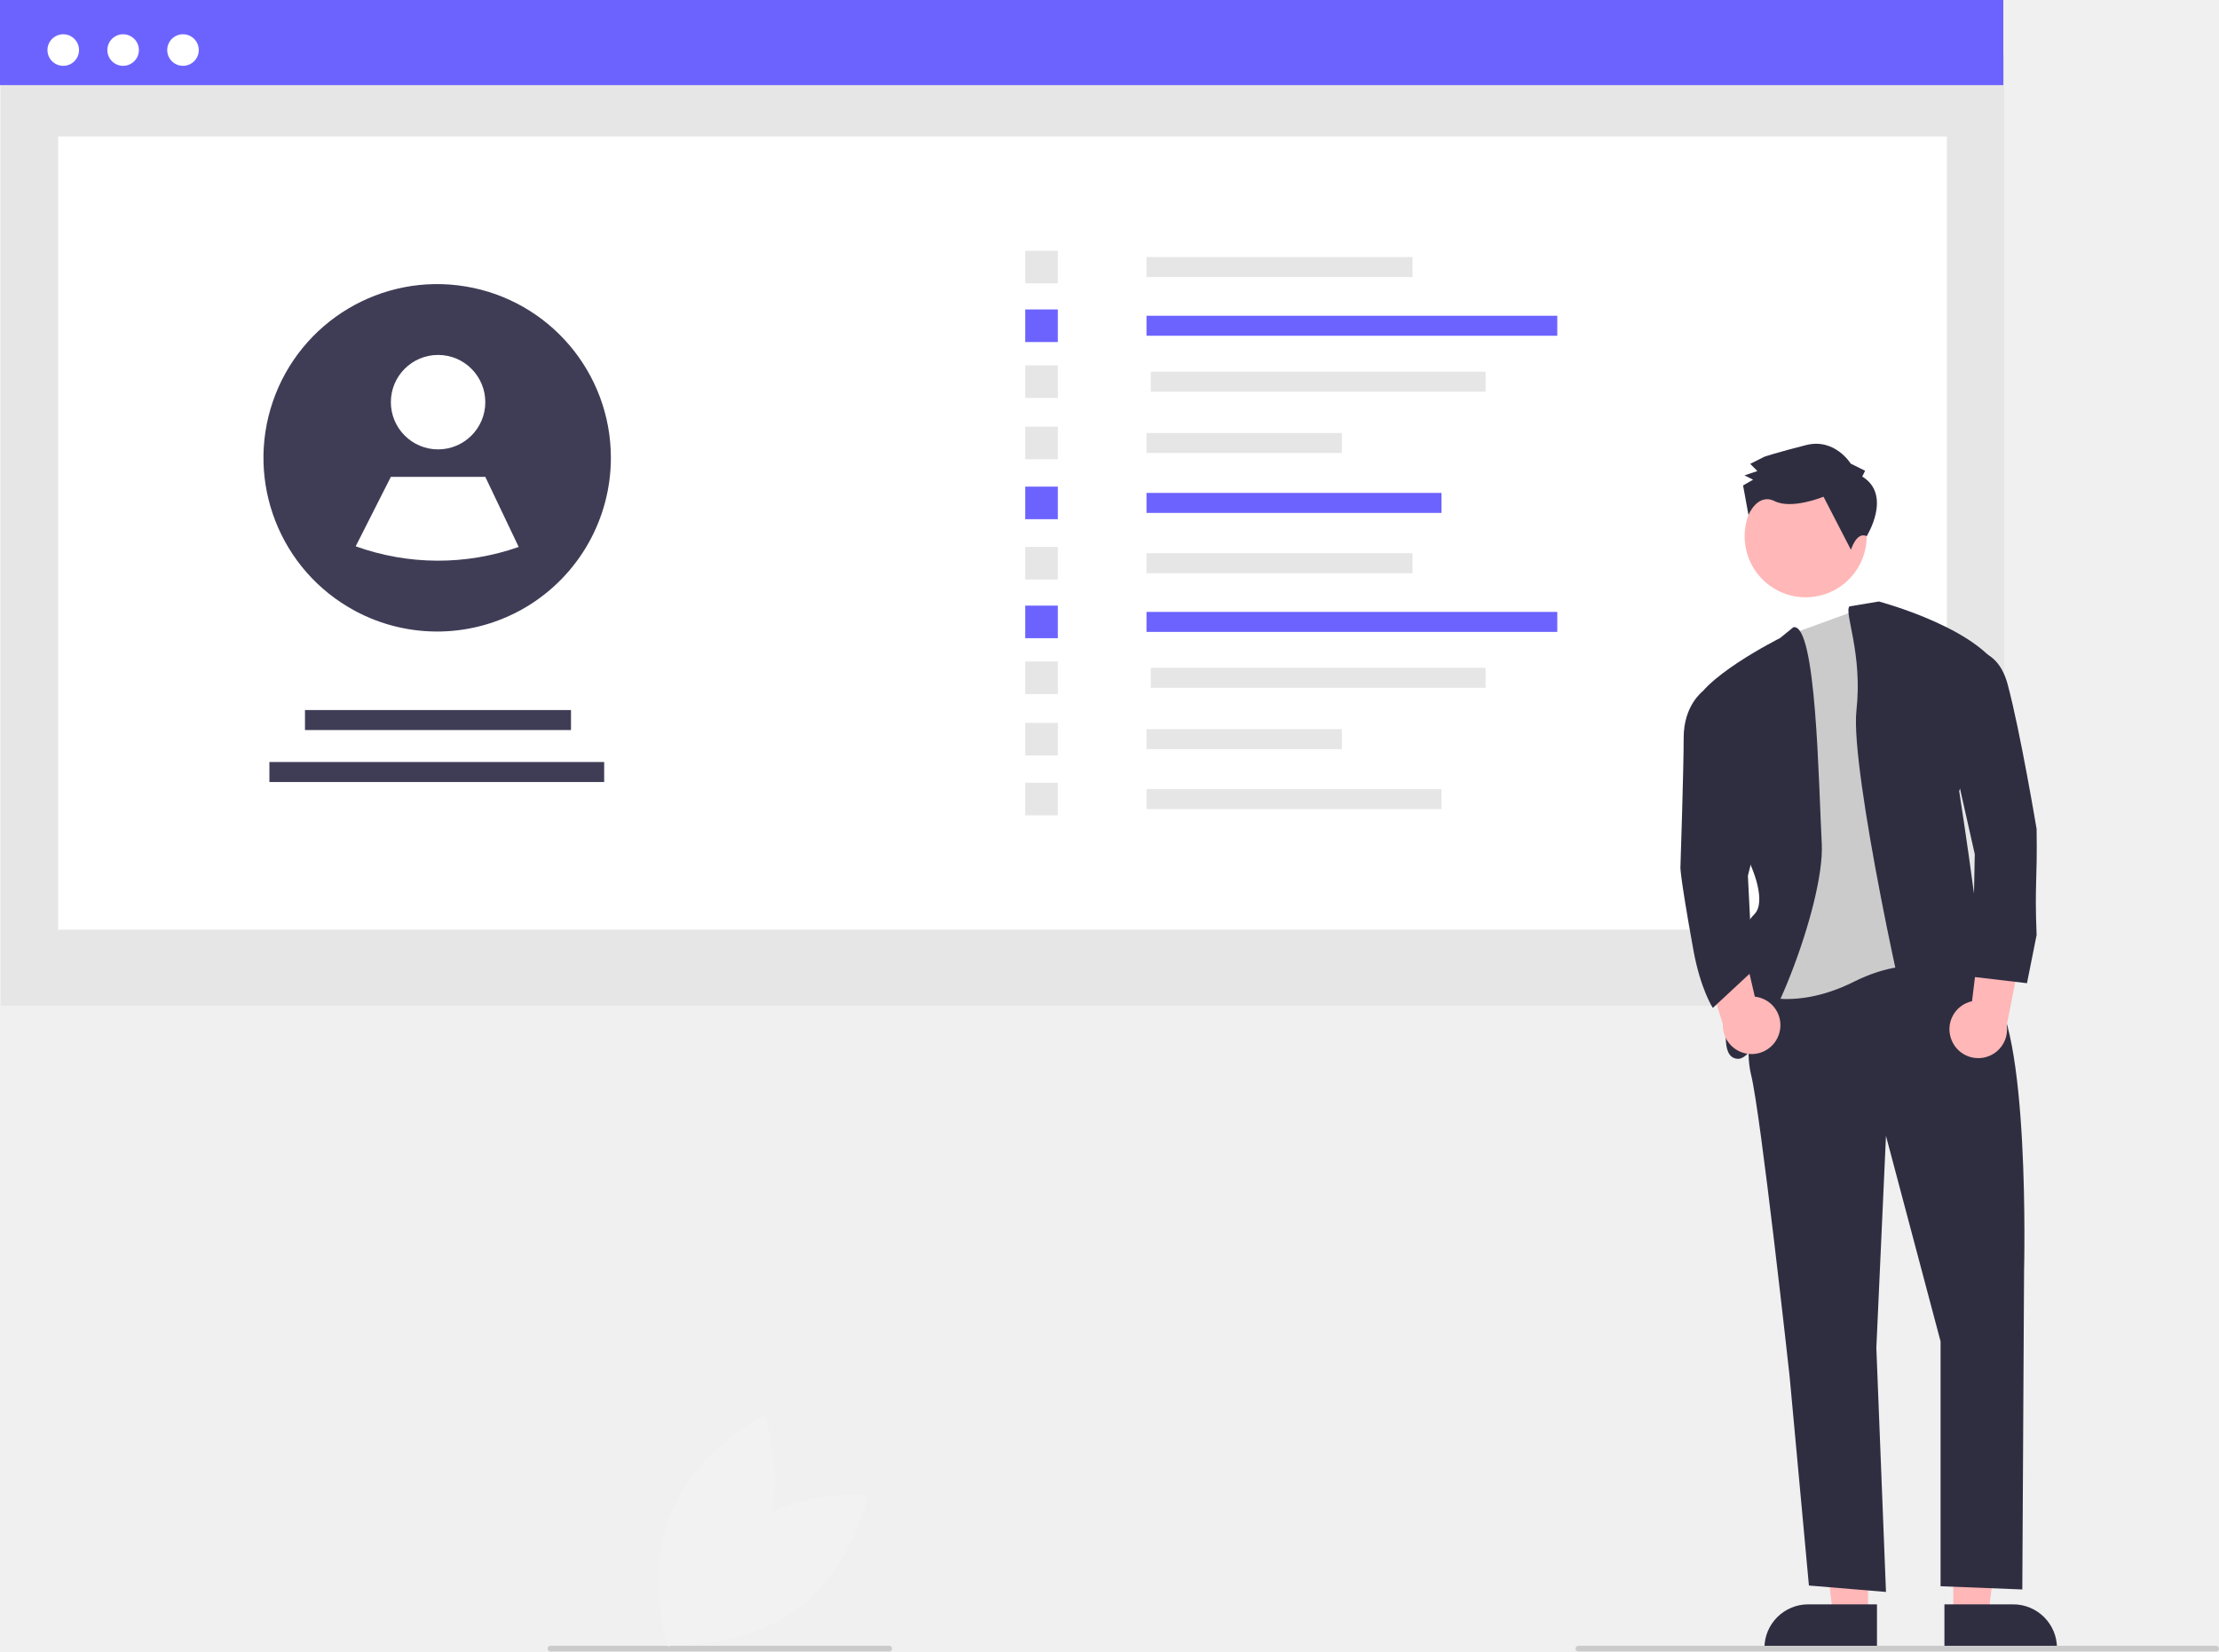
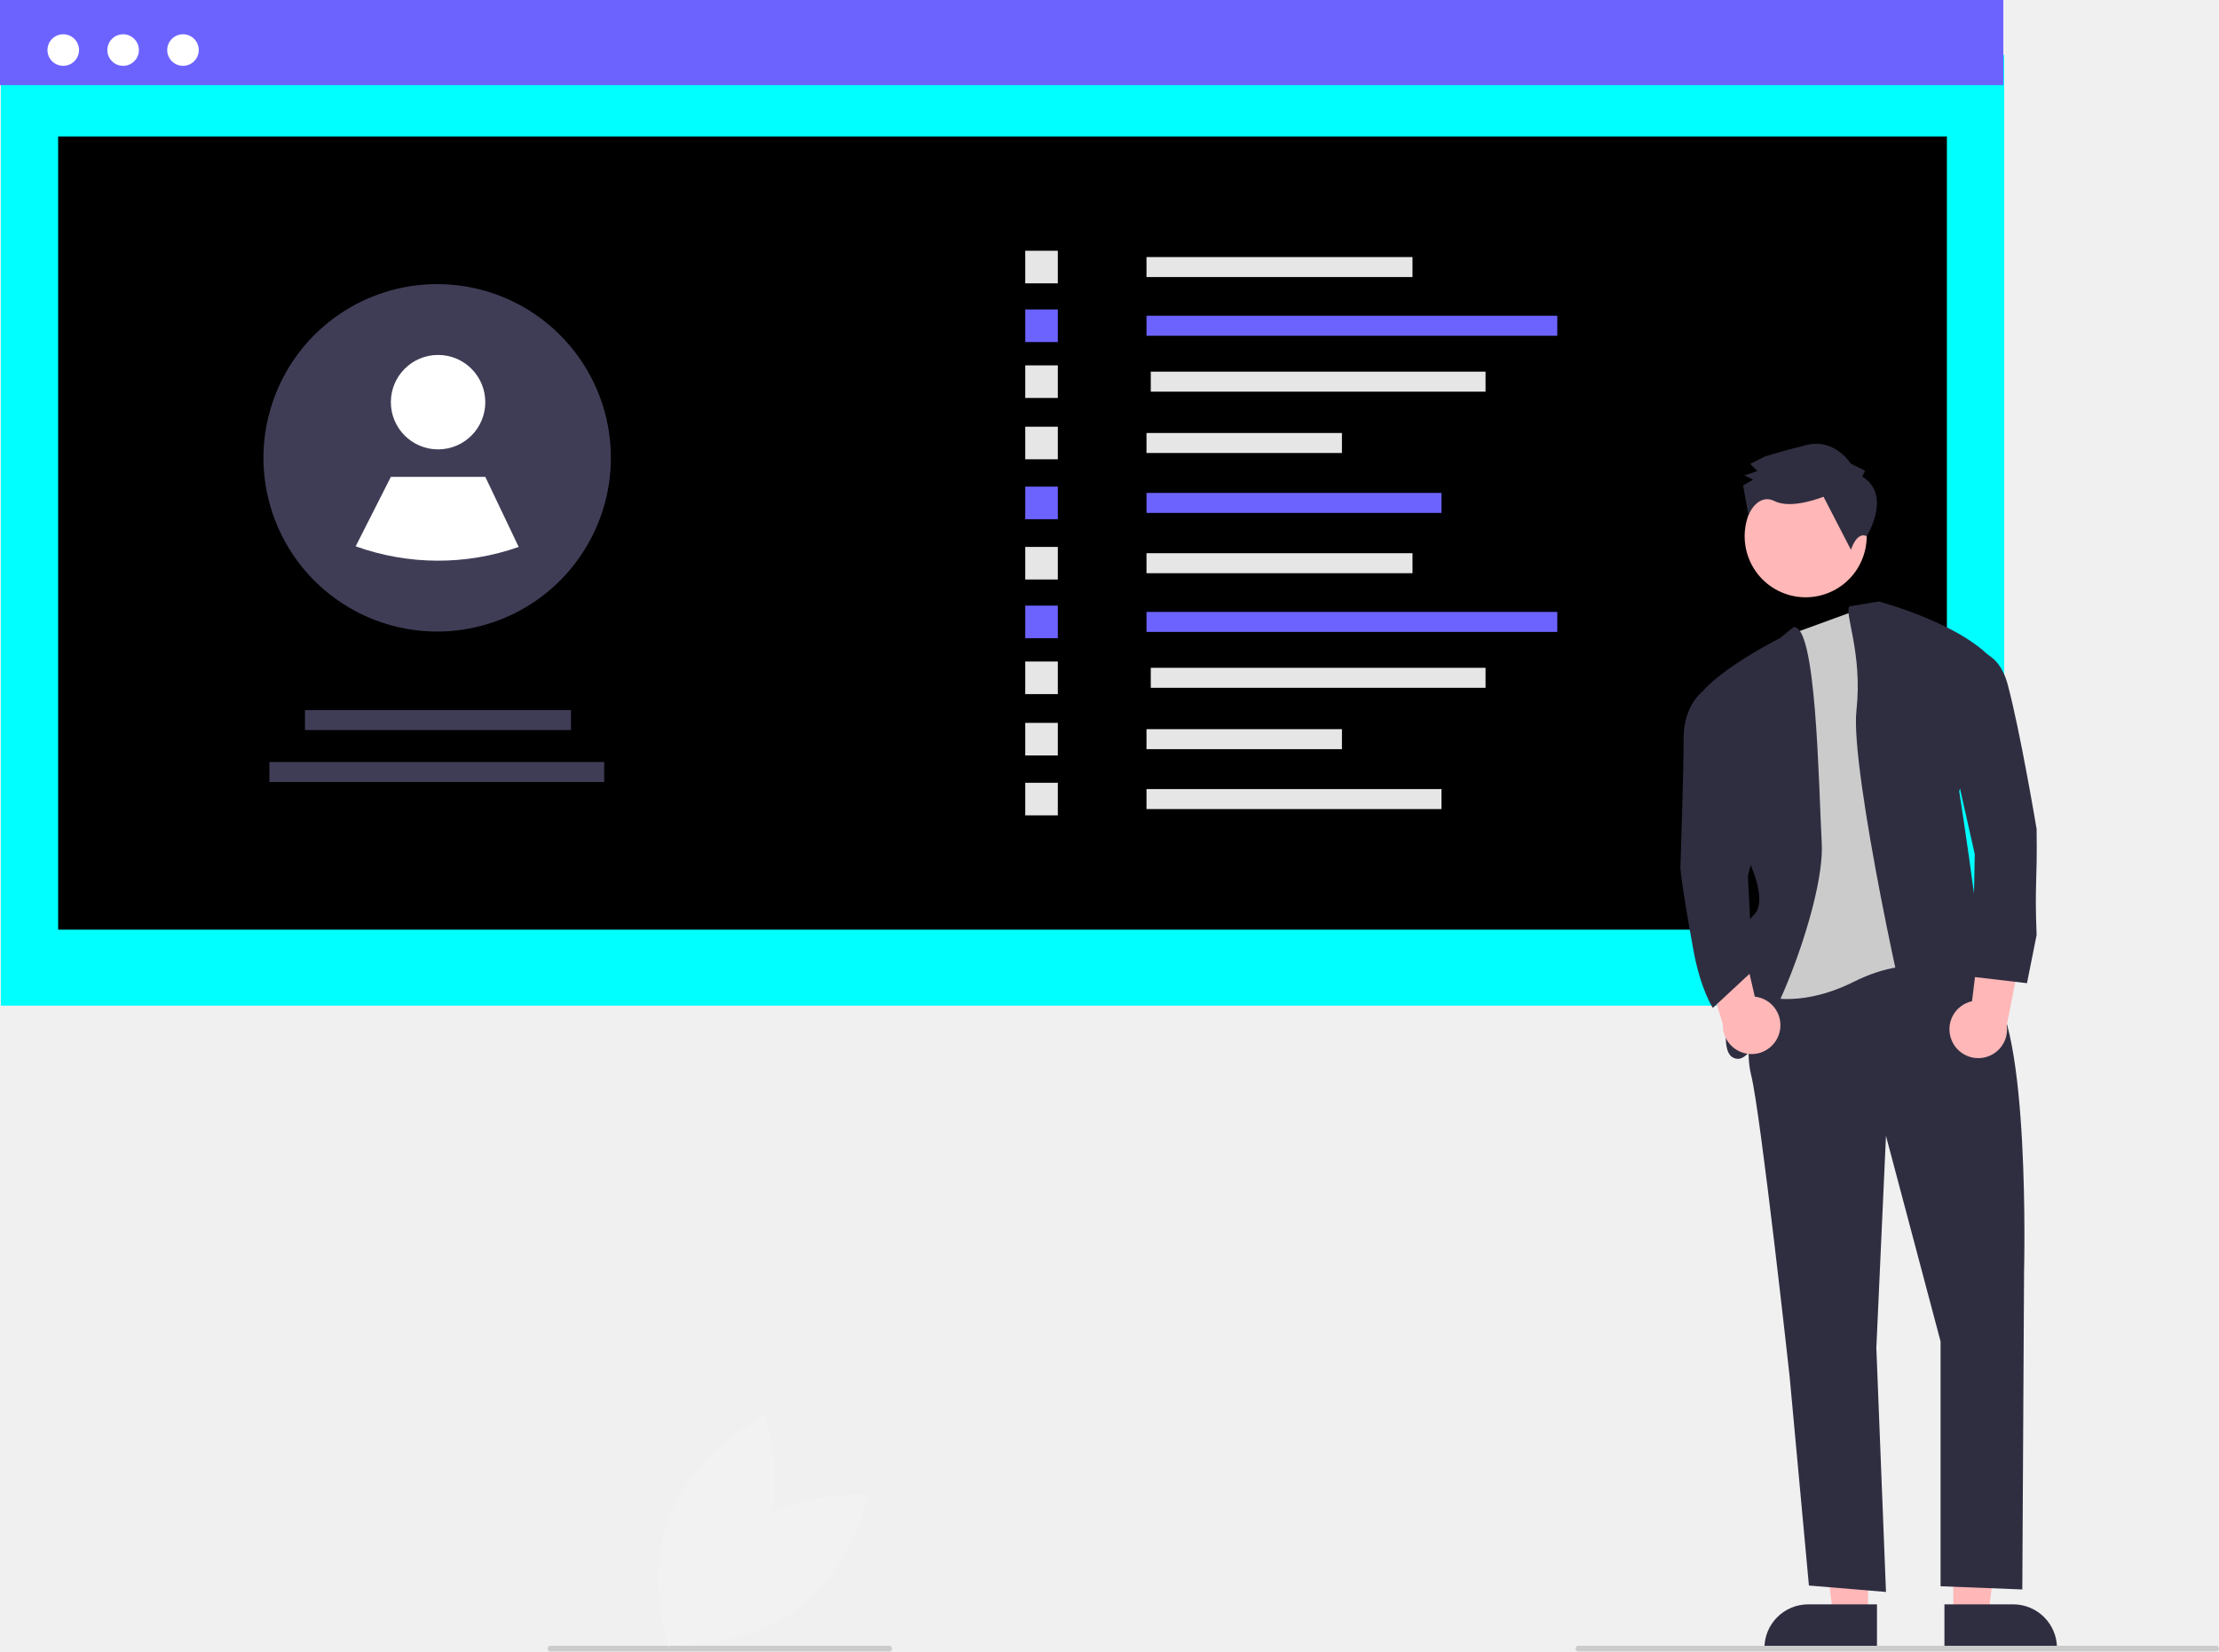
<svg xmlns="http://www.w3.org/2000/svg" id="a94ba0b8-26cf-4acb-8f4d-19fff06c7e94" data-name="Layer 1" width="779.32" height="579.944" viewBox="0 0 779.32 579.944">
-   <rect id="ab2e16f2-9798-47da-b25d-769524f3c86f" data-name="Rectangle 62" x="0.3" y="19.289" width="703.576" height="333.859" fill="#e6e6e6" />
-   <rect id="bf81c03f-68cf-4889-8697-1102f95f97bb" data-name="Rectangle 75" x="20.419" y="47.918" width="663.339" height="278.549" fill="#fff" />
+   <rect id="ab2e16f2-9798-47da-b25d-769524f3c86f" data-name="Rectangle 62" x="0.3" y="19.289" width="703.576" height="333.859" fill="aqua" />
+   <rect id="bf81c03f-68cf-4889-8697-1102f95f97bb" data-name="Rectangle 75" x="20.419" y="47.918" width="663.339" height="278.549" fill="" />
  <rect id="f065dccc-d150-492a-a09f-a7f3f89523f0" data-name="Rectangle 80" width="703.576" height="29.89" fill="#6c63ff" />
  <circle id="bdbbf39c-df25-4682-8b85-5a6af4a1bd14" data-name="Ellipse 90" cx="22.212" cy="17.576" r="5.54" fill="#fff" />
  <circle id="abcd4292-0b1f-4102-9b5e-e8bbd87baabc" data-name="Ellipse 91" cx="43.24" cy="17.576" r="5.54" fill="#fff" />
  <circle id="a3fb731e-8b3d-41ca-96f2-91600dc0b434" data-name="Ellipse 92" cx="64.269" cy="17.576" r="5.54" fill="#fff" />
  <rect x="402.655" y="90.268" width="93.423" height="7.022" fill="#e6e6e6" />
  <rect x="402.655" y="110.882" width="144.266" height="7.022" fill="#6c63ff" />
  <rect x="404.155" y="130.514" width="117.573" height="7.022" fill="#e6e6e6" />
  <rect x="402.655" y="152.055" width="68.637" height="7.022" fill="#e6e6e6" />
  <rect x="402.655" y="173.095" width="103.592" height="7.022" fill="#6c63ff" />
  <rect x="360.074" y="88.059" width="11.44" height="11.44" fill="#e6e6e6" />
  <rect x="360.074" y="108.673" width="11.44" height="11.44" fill="#6c63ff" />
  <rect x="360.074" y="128.305" width="11.44" height="11.44" fill="#e6e6e6" />
  <rect x="360.074" y="149.846" width="11.44" height="11.44" fill="#e6e6e6" />
  <rect x="360.074" y="170.887" width="11.44" height="11.44" fill="#6c63ff" />
  <rect x="402.655" y="194.268" width="93.423" height="7.022" fill="#e6e6e6" />
  <rect x="402.655" y="214.882" width="144.266" height="7.022" fill="#6c63ff" />
  <rect x="404.155" y="234.514" width="117.573" height="7.022" fill="#e6e6e6" />
  <rect x="402.655" y="256.055" width="68.637" height="7.022" fill="#e6e6e6" />
  <rect x="402.655" y="277.095" width="103.592" height="7.022" fill="#e6e6e6" />
  <rect x="360.074" y="192.059" width="11.44" height="11.44" fill="#e6e6e6" />
  <rect x="360.074" y="212.673" width="11.44" height="11.44" fill="#6c63ff" />
  <rect x="360.074" y="232.305" width="11.44" height="11.44" fill="#e6e6e6" />
  <rect x="360.074" y="253.846" width="11.44" height="11.44" fill="#e6e6e6" />
  <rect x="360.074" y="274.887" width="11.44" height="11.44" fill="#e6e6e6" />
  <rect x="107.112" y="249.347" width="93.423" height="7.022" fill="#3f3d56" />
  <rect x="94.612" y="267.593" width="117.573" height="7.022" fill="#3f3d56" />
  <path d="M424.884,320.798a61.022,61.022,0,0,1-89.925,53.721l-.012-.012a61.004,61.004,0,1,1,89.936-53.71Z" transform="translate(-210.3401 -160.028)" fill="#3f3d56" />
  <circle cx="153.855" cy="141.226" r="16.583" fill="#fff" />
  <path d="M392.51,352.1a85.471,85.471,0,0,1-57.239-.222l-.012-.008,12.354-24.386h33.165Z" transform="translate(-210.3401 -160.028)" fill="#fff" />
  <polygon points="656.072 567.394 643.813 567.394 637.98 520.106 656.075 520.107 656.072 567.394" fill="#ffb7b7" />
  <path d="M869.539,739.306l-39.531-.001v-.5a15.387,15.387,0,0,1,15.386-15.386h.001l24.144.001Z" transform="translate(-210.3401 -160.028)" fill="#2f2e41" />
  <polygon points="686.016 567.394 698.276 567.394 704.108 520.106 686.014 520.107 686.016 567.394" fill="#ffb7b7" />
  <path d="M893.229,723.42l24.144-.001h.001a15.387,15.387,0,0,1,15.386,15.386v.5l-39.531.001Z" transform="translate(-210.3401 -160.028)" fill="#2f2e41" />
  <circle cx="844.498" cy="348.347" r="21.428" transform="translate(-53.56669 789.6158) rotate(-63.57977)" fill="#ffb7b7" />
  <path d="M828.719,495.759s-6.767,28.195-3.383,41.728,13.534,106.013,13.534,106.013l6.767,73.307,27.067,2.256L869.32,633.35l3.383-74.435,19.173,72.179v85.968l28.706,1.128.617-111.907s2.256-87.968-12.406-99.246-16.917-13.534-16.917-13.534Z" transform="translate(-210.3401 -160.028)" fill="#2f2e41" />
  <path d="M869.58,371.701l25.679,13.534,3.383,117.291s-14.661-9.022-37.217,2.256-37.217,3.383-37.217,3.383l13.534-50.751-5.639-67.668,8.065-7.32Z" transform="translate(-210.3401 -160.028)" fill="#cbcbcb" />
  <path d="M840.17,380.291l-4.685,3.816s-29.323,14.661-30.451,24.812l20.3,55.262s5.639,12.406,1.128,16.917-9.022,15.789-7.895,21.428-6.767,29.323,2.256,29.323,30.451-54.134,29.323-75.562S848.239,378.73,840.17,380.291Z" transform="translate(-210.3401 -160.028)" fill="#2f2e41" />
  <path d="M859.884,372.972l10.33-1.719s38.345,10.15,43.984,27.067l-15.789,39.473s11.278,72.179,7.895,72.179h-3.383s9.022,6.767,3.383,9.022-19.173,20.3-22.556,12.406-23.684-101.502-21.428-121.802S857.881,375.099,859.884,372.972Z" transform="translate(-210.3401 -160.028)" fill="#2f2e41" />
  <path d="M864.367,327.366l1.004-2.02-5.05-2.509s-5.571-9.065-15.652-6.517-14.616,4.072-14.616,4.072l-5.037,2.535,2.528,2.515-4.535,1.525,3.03,1.505-3.525,2.026,1.898,10.388s3.152-7.879,9.212-4.868,17.145-1.556,17.145-1.556l9.63,18.637s1.987-6.533,5.529-4.791C865.926,348.307,874.976,333.896,864.367,327.366Z" transform="translate(-210.3401 -160.028)" fill="#2f2e41" />
  <path d="M895.736,525.265a10.056,10.056,0,0,1,7.187-13.642l4.341-35.47,14.146,12.031-6.291,31.839a10.11,10.11,0,0,1-19.383,5.243Z" transform="translate(-210.3401 -160.028)" fill="#ffb7b7" />
  <path d="M835.234,522.824a10.056,10.056,0,0,0-8.593-12.803l-8.078-34.81L805.773,488.674l9.632,30.992A10.11,10.11,0,0,0,835.234,522.824Z" transform="translate(-210.3401 -160.028)" fill="#ffb7b7" />
  <path d="M896.281,389.129s14.661-5.639,19.173,11.278S925.604,451.158,925.604,451.158c.28,18.814-.72,18.814,0,37.217l-3.383,16.917-19.173-2.256.836-43.065-9.859-43.776Z" transform="translate(-210.3401 -160.028)" fill="#2f2e41" />
  <path d="M815.185,402.152l-6.951.744s-6.582,4.895-6.582,16.173-1.128,45.112-1.128,45.112-.64.792,4.511,29.323c2.511,13.906,6.849,20.469,6.849,20.469l14-13-1.677-33.408,4.511-18.045Z" transform="translate(-210.3401 -160.028)" fill="#2f2e41" />
  <path d="M988.66,739.972h-224a1,1,0,0,1,0-2h224a1,1,0,0,1,0,2Z" transform="translate(-210.3401 -160.028)" fill="#cbcbcb" />
  <path d="M522.66,739.972h-119a1,1,0,0,1,0-2h119a1,1,0,0,1,0,2Z" transform="translate(-210.3401 -160.028)" fill="#cbcbcb" />
  <path d="M469.745,697.435c-19.511,14.544-25.04,40.135-25.04,40.135s26.104,2.009,45.615-12.535S515.36,684.9,515.36,684.9,489.256,682.891,469.745,697.435Z" transform="translate(-210.3401 -160.028)" fill="#f2f2f2" />
  <path d="M477.873,704.264C468.496,726.72,445.011,738.292,445.011,738.292s-8.281-24.837,1.096-47.293,32.862-34.028,32.862-34.028S487.25,681.808,477.873,704.264Z" transform="translate(-210.3401 -160.028)" fill="#f2f2f2" />
</svg>
